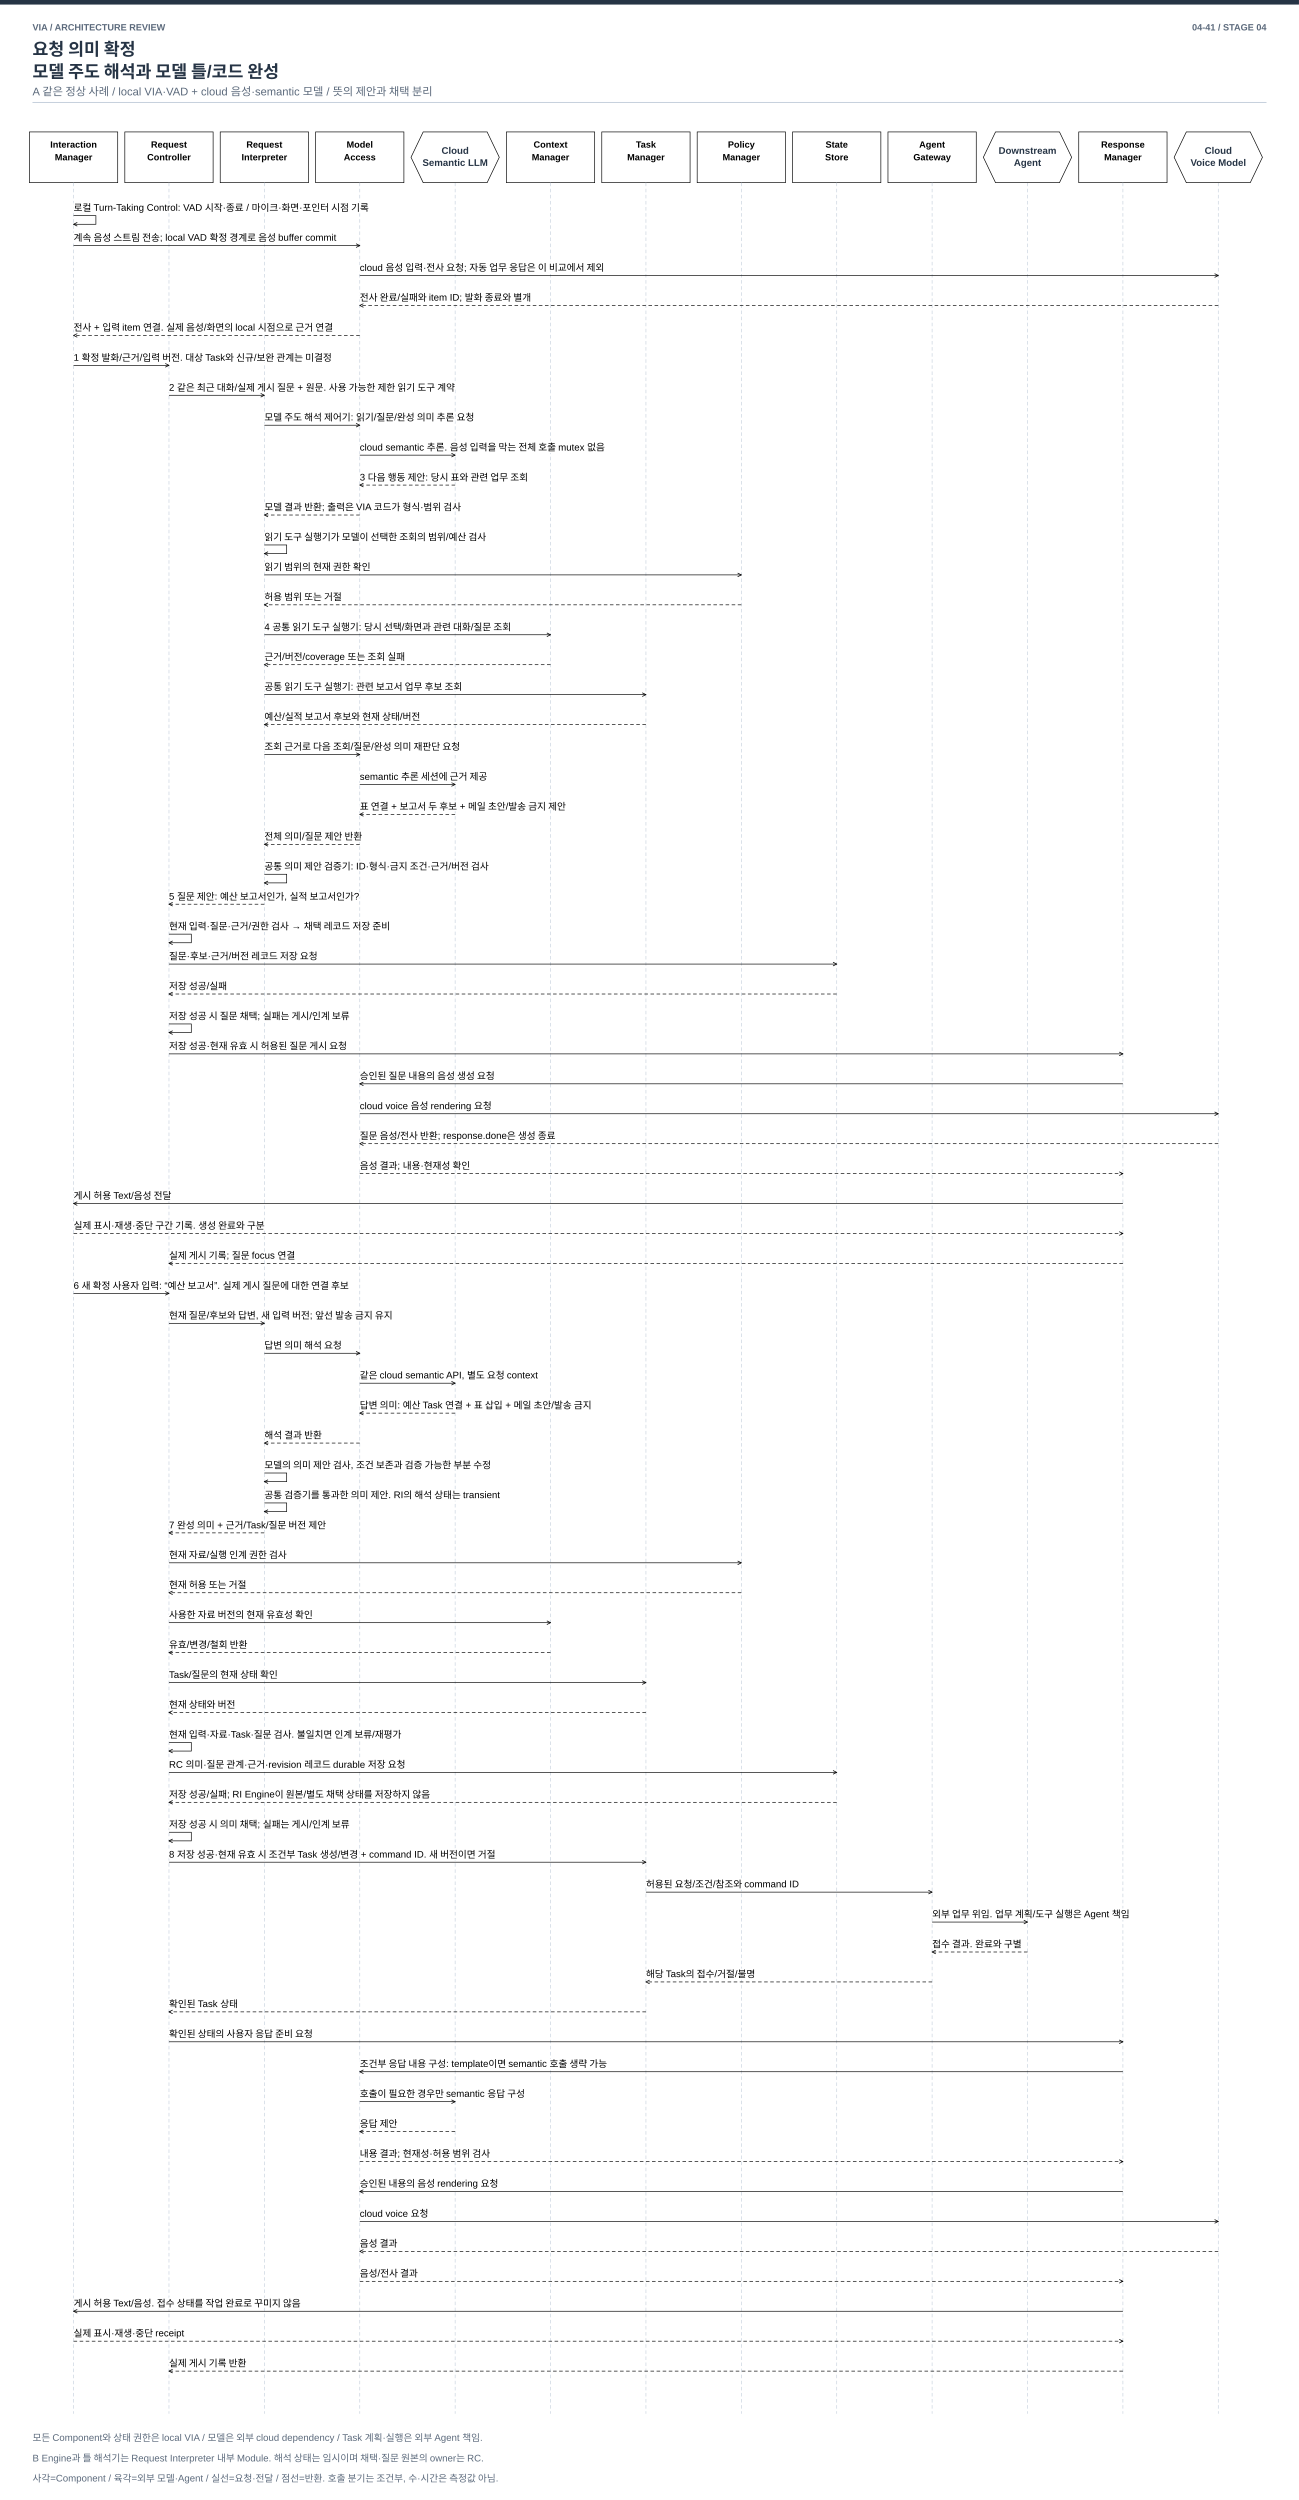
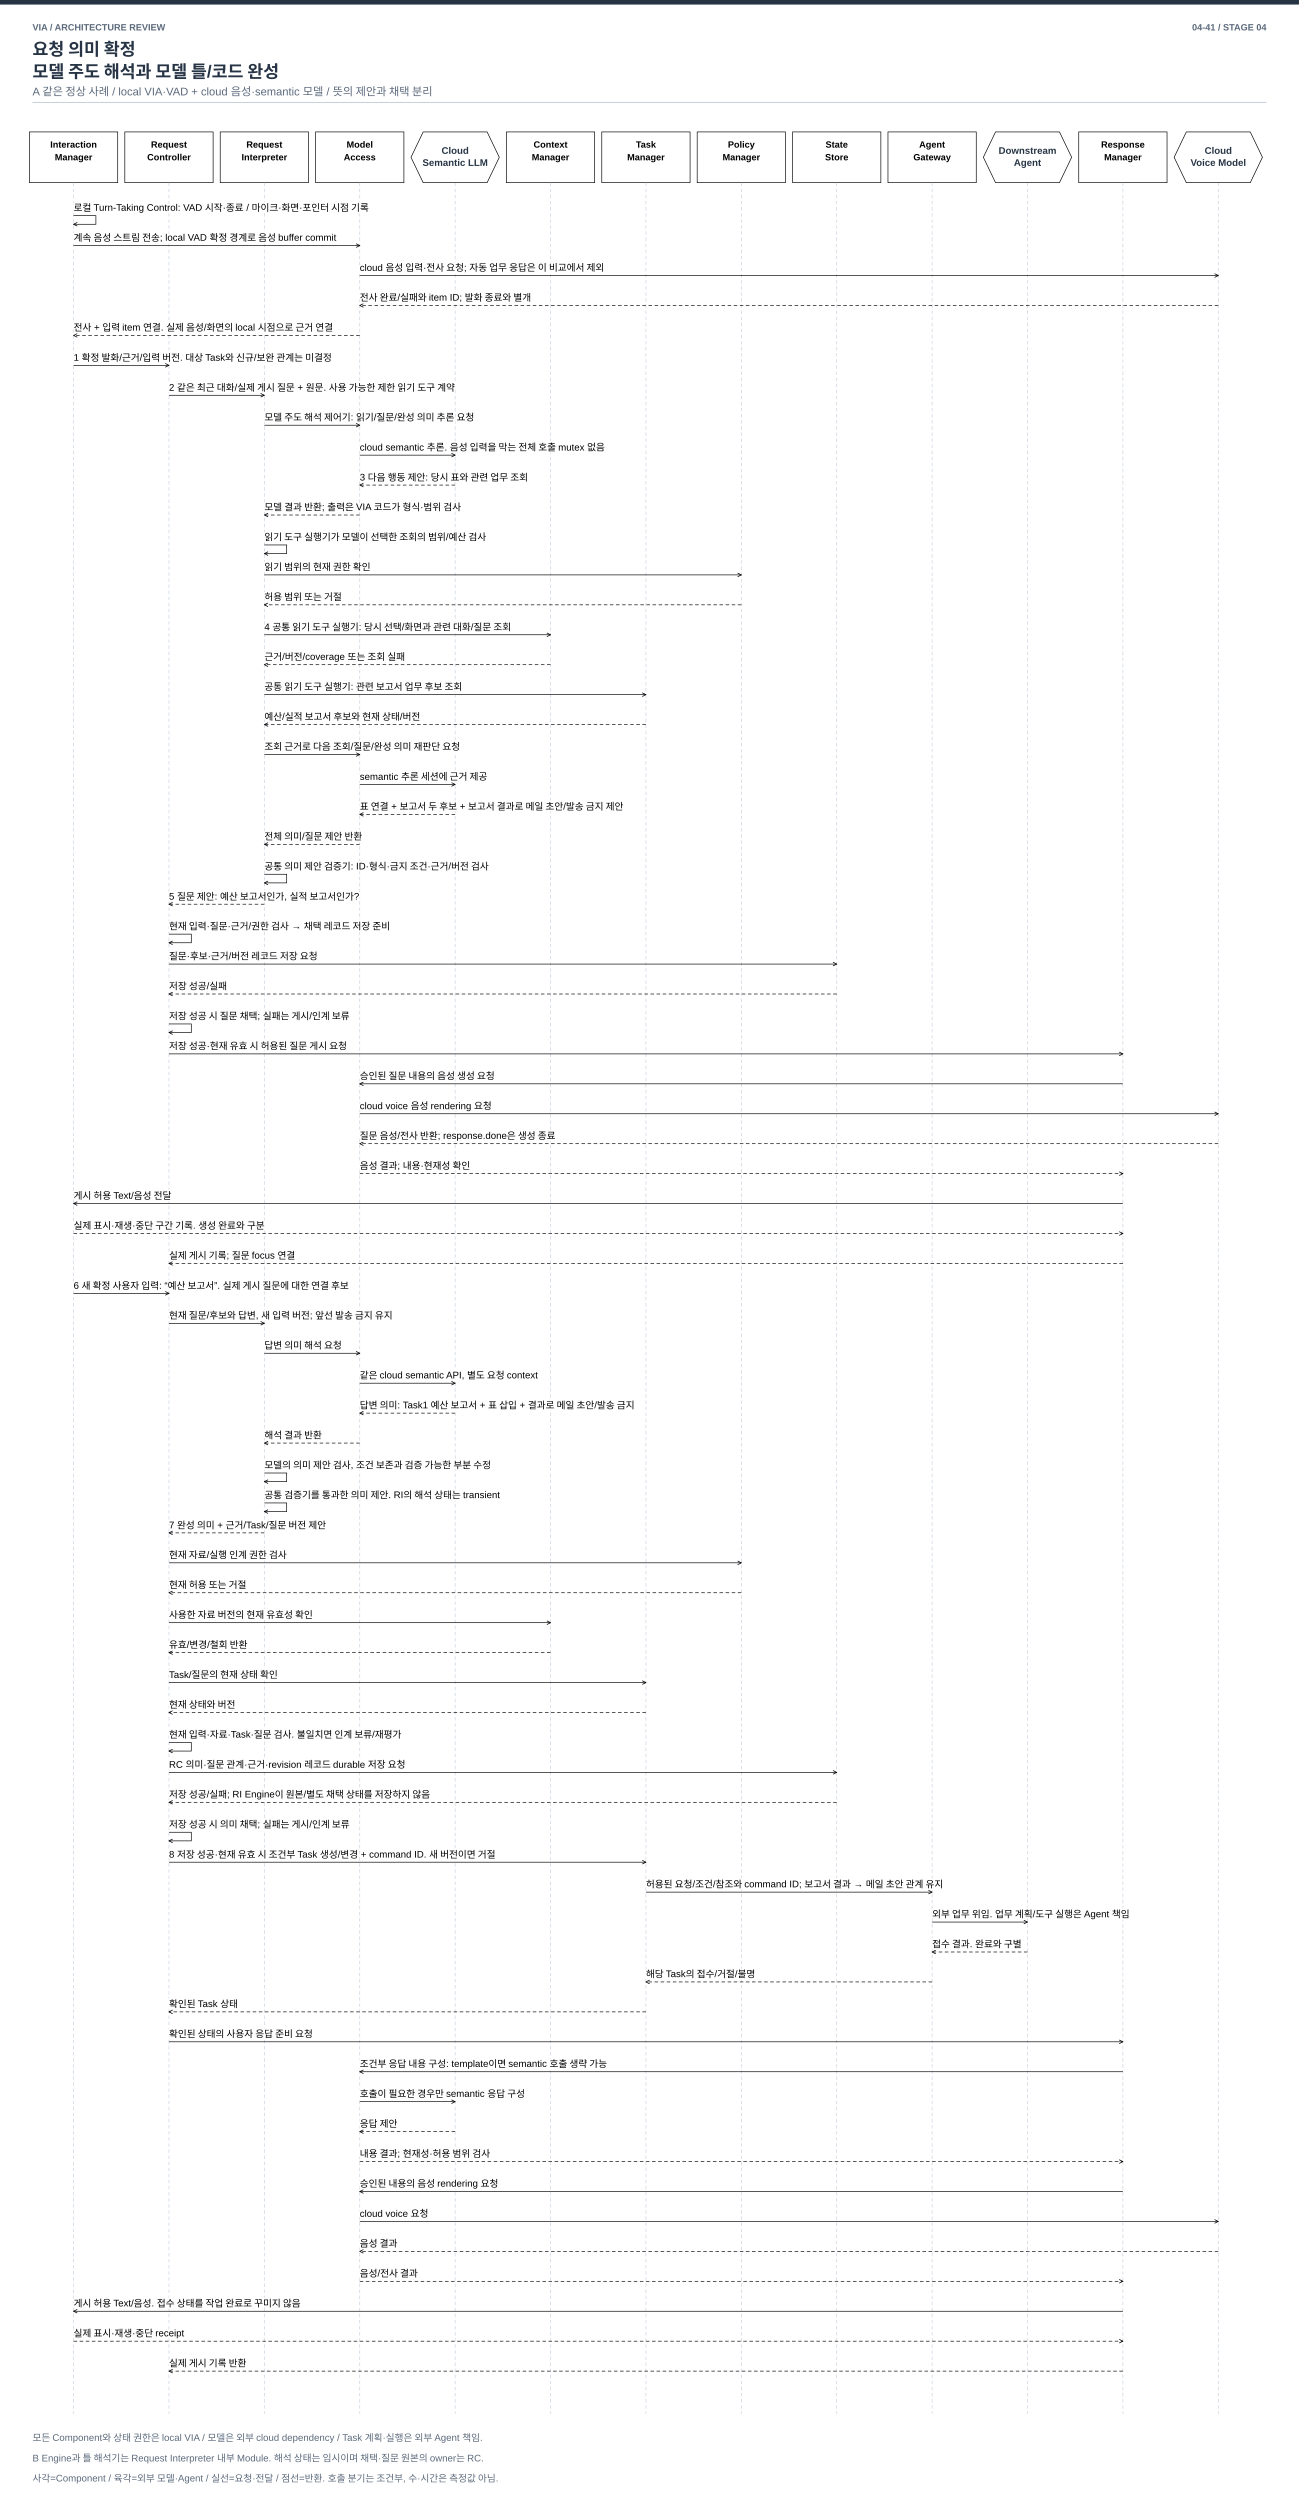
<svg xmlns="http://www.w3.org/2000/svg" width="2560" height="4927" viewBox="0 0 2560 4927" role="img" aria-labelledby="title">
  <defs>
    <marker id="a263445" viewBox="0 0 10 10" refX="9" refY="5" markerWidth="7" markerHeight="7" orient="auto-start-reverse">
      <path d="M1 1L9 5L1 9" fill="none" stroke="#263445" stroke-width="1.6" />
    </marker>
    <marker id="a195FBD" viewBox="0 0 10 10" refX="9" refY="5" markerWidth="7" markerHeight="7" orient="auto-start-reverse">
      <path d="M1 1L9 5L1 9" fill="none" stroke="#195FBD" stroke-width="1.6" />
    </marker>
    <marker id="a087A53" viewBox="0 0 10 10" refX="9" refY="5" markerWidth="7" markerHeight="7" orient="auto-start-reverse">
      <path d="M1 1L9 5L1 9" fill="none" stroke="#087A53" stroke-width="1.6" />
    </marker>
    <marker id="a000000" viewBox="0 0 10 10" refX="9" refY="5" markerWidth="7" markerHeight="7" orient="auto-start-reverse">
      <path d="M1 1L9 5L1 9" fill="none" stroke="#000000" stroke-width="1.6" />
    </marker>
  </defs>
  <rect width="2560" height="4927" fill="white" />
  <g font-family="Arial, Apple SD Gothic Neo, Malgun Gothic, sans-serif">
    <rect id="e1" x="0" y="0" width="2560" height="9" rx="0" fill="#263445" stroke="none" stroke-width="1.5" />
    <rect id="e7" x="58" y="260" width="174" height="100" rx="0" fill="white" stroke="#000000" stroke-width="1.3" />
    <rect id="e10" x="246" y="260" width="174" height="100" rx="0" fill="white" stroke="#000000" stroke-width="1.3" />
    <rect id="e13" x="434" y="260" width="174" height="100" rx="0" fill="white" stroke="#000000" stroke-width="1.3" />
    <rect id="e16" x="622" y="260" width="174" height="100" rx="0" fill="white" stroke="#000000" stroke-width="1.3" />
    <rect id="e21" x="998" y="260" width="174" height="100" rx="0" fill="white" stroke="#000000" stroke-width="1.3" />
    <rect id="e24" x="1186" y="260" width="174" height="100" rx="0" fill="white" stroke="#000000" stroke-width="1.3" />
    <rect id="e27" x="1374" y="260" width="174" height="100" rx="0" fill="white" stroke="#000000" stroke-width="1.3" />
    <rect id="e30" x="1562" y="260" width="174" height="100" rx="0" fill="white" stroke="#000000" stroke-width="1.3" />
    <rect id="e33" x="1750" y="260" width="174" height="100" rx="0" fill="white" stroke="#000000" stroke-width="1.3" />
    <rect id="e38" x="2126" y="260" width="174" height="100" rx="0" fill="white" stroke="#000000" stroke-width="1.3" />
    <polyline id="e6" points="64,202 2496,202" fill="none" stroke="#C7D1DD" stroke-width="2" />
    <polyline id="e9" points="145,360 145,4757" fill="none" stroke="#C7D1DD" stroke-width="1.3" stroke-dasharray="7 5" />
    <polyline id="e12" points="333,360 333,4757" fill="none" stroke="#C7D1DD" stroke-width="1.3" stroke-dasharray="7 5" />
    <polyline id="e15" points="521,360 521,4757" fill="none" stroke="#C7D1DD" stroke-width="1.3" stroke-dasharray="7 5" />
    <polyline id="e18" points="709,360 709,4757" fill="none" stroke="#C7D1DD" stroke-width="1.3" stroke-dasharray="7 5" />
    <polyline id="e20" points="897,360 897,4757" fill="none" stroke="#C7D1DD" stroke-width="1.3" stroke-dasharray="7 5" />
    <polyline id="e23" points="1085,360 1085,4757" fill="none" stroke="#C7D1DD" stroke-width="1.3" stroke-dasharray="7 5" />
    <polyline id="e26" points="1273,360 1273,4757" fill="none" stroke="#C7D1DD" stroke-width="1.3" stroke-dasharray="7 5" />
    <polyline id="e29" points="1461,360 1461,4757" fill="none" stroke="#C7D1DD" stroke-width="1.3" stroke-dasharray="7 5" />
    <polyline id="e32" points="1649,360 1649,4757" fill="none" stroke="#C7D1DD" stroke-width="1.3" stroke-dasharray="7 5" />
    <polyline id="e35" points="1837,360 1837,4757" fill="none" stroke="#C7D1DD" stroke-width="1.3" stroke-dasharray="7 5" />
    <polyline id="e37" points="2025,360 2025,4757" fill="none" stroke="#C7D1DD" stroke-width="1.3" stroke-dasharray="7 5" />
    <polyline id="e40" points="2213,360 2213,4757" fill="none" stroke="#C7D1DD" stroke-width="1.3" stroke-dasharray="7 5" />
    <polyline id="e42" points="2401,360 2401,4757" fill="none" stroke="#C7D1DD" stroke-width="1.3" stroke-dasharray="7 5" />
    <polyline id="e44" points="145,425 189,425 189,442 145,442" fill="none" stroke="#000000" stroke-width="1.3" marker-end="url(#a000000)" />
    <polyline id="e46" points="145,484 709,484" fill="none" stroke="#000000" stroke-width="1.3" marker-end="url(#a000000)" />
    <polyline id="e48" points="709,543 2401,543" fill="none" stroke="#000000" stroke-width="1.3" marker-end="url(#a000000)" />
    <polyline id="e50" points="2401,602 709,602" fill="none" stroke="#000000" stroke-width="1.3" stroke-dasharray="7 5" marker-end="url(#a000000)" />
    <polyline id="e52" points="709,661 145,661" fill="none" stroke="#000000" stroke-width="1.3" stroke-dasharray="7 5" marker-end="url(#a000000)" />
    <polyline id="e54" points="145,720 333,720" fill="none" stroke="#000000" stroke-width="1.3" marker-end="url(#a000000)" />
    <polyline id="e56" points="333,779 521,779" fill="none" stroke="#000000" stroke-width="1.3" marker-end="url(#a000000)" />
    <polyline id="e58" points="521,838 709,838" fill="none" stroke="#000000" stroke-width="1.3" marker-end="url(#a000000)" />
    <polyline id="e60" points="709,897 897,897" fill="none" stroke="#000000" stroke-width="1.3" marker-end="url(#a000000)" />
    <polyline id="e62" points="897,956 709,956" fill="none" stroke="#000000" stroke-width="1.3" stroke-dasharray="7 5" marker-end="url(#a000000)" />
    <polyline id="e64" points="709,1015 521,1015" fill="none" stroke="#000000" stroke-width="1.3" stroke-dasharray="7 5" marker-end="url(#a000000)" />
    <polyline id="e66" points="521,1074 565,1074 565,1091 521,1091" fill="none" stroke="#000000" stroke-width="1.3" marker-end="url(#a000000)" />
    <polyline id="e68" points="521,1133 1461,1133" fill="none" stroke="#000000" stroke-width="1.3" marker-end="url(#a000000)" />
    <polyline id="e70" points="1461,1192 521,1192" fill="none" stroke="#000000" stroke-width="1.3" stroke-dasharray="7 5" marker-end="url(#a000000)" />
    <polyline id="e72" points="521,1251 1085,1251" fill="none" stroke="#000000" stroke-width="1.3" marker-end="url(#a000000)" />
    <polyline id="e74" points="1085,1310 521,1310" fill="none" stroke="#000000" stroke-width="1.3" stroke-dasharray="7 5" marker-end="url(#a000000)" />
    <polyline id="e76" points="521,1369 1273,1369" fill="none" stroke="#000000" stroke-width="1.3" marker-end="url(#a000000)" />
    <polyline id="e78" points="1273,1428 521,1428" fill="none" stroke="#000000" stroke-width="1.3" stroke-dasharray="7 5" marker-end="url(#a000000)" />
    <polyline id="e80" points="521,1487 709,1487" fill="none" stroke="#000000" stroke-width="1.3" marker-end="url(#a000000)" />
    <polyline id="e82" points="709,1546 897,1546" fill="none" stroke="#000000" stroke-width="1.3" marker-end="url(#a000000)" />
    <polyline id="e84" points="897,1605 709,1605" fill="none" stroke="#000000" stroke-width="1.3" stroke-dasharray="7 5" marker-end="url(#a000000)" />
    <polyline id="e86" points="709,1664 521,1664" fill="none" stroke="#000000" stroke-width="1.3" stroke-dasharray="7 5" marker-end="url(#a000000)" />
    <polyline id="e88" points="521,1723 565,1723 565,1740 521,1740" fill="none" stroke="#000000" stroke-width="1.3" marker-end="url(#a000000)" />
    <polyline id="e90" points="521,1782 333,1782" fill="none" stroke="#000000" stroke-width="1.3" stroke-dasharray="7 5" marker-end="url(#a000000)" />
    <polyline id="e92" points="333,1841 377,1841 377,1858 333,1858" fill="none" stroke="#000000" stroke-width="1.3" marker-end="url(#a000000)" />
    <polyline id="e94" points="333,1900 1649,1900" fill="none" stroke="#000000" stroke-width="1.3" marker-end="url(#a000000)" />
    <polyline id="e96" points="1649,1959 333,1959" fill="none" stroke="#000000" stroke-width="1.3" stroke-dasharray="7 5" marker-end="url(#a000000)" />
    <polyline id="e98" points="333,2018 377,2018 377,2035 333,2035" fill="none" stroke="#000000" stroke-width="1.3" marker-end="url(#a000000)" />
    <polyline id="e100" points="333,2077 2213,2077" fill="none" stroke="#000000" stroke-width="1.3" marker-end="url(#a000000)" />
    <polyline id="e102" points="2213,2136 709,2136" fill="none" stroke="#000000" stroke-width="1.3" marker-end="url(#a000000)" />
    <polyline id="e104" points="709,2195 2401,2195" fill="none" stroke="#000000" stroke-width="1.3" marker-end="url(#a000000)" />
    <polyline id="e106" points="2401,2254 709,2254" fill="none" stroke="#000000" stroke-width="1.3" stroke-dasharray="7 5" marker-end="url(#a000000)" />
    <polyline id="e108" points="709,2313 2213,2313" fill="none" stroke="#000000" stroke-width="1.3" stroke-dasharray="7 5" marker-end="url(#a000000)" />
    <polyline id="e110" points="2213,2372 145,2372" fill="none" stroke="#000000" stroke-width="1.3" marker-end="url(#a000000)" />
    <polyline id="e112" points="145,2431 2213,2431" fill="none" stroke="#000000" stroke-width="1.3" stroke-dasharray="7 5" marker-end="url(#a000000)" />
    <polyline id="e114" points="2213,2490 333,2490" fill="none" stroke="#000000" stroke-width="1.3" stroke-dasharray="7 5" marker-end="url(#a000000)" />
    <polyline id="e116" points="145,2549 333,2549" fill="none" stroke="#000000" stroke-width="1.3" marker-end="url(#a000000)" />
    <polyline id="e118" points="333,2608 521,2608" fill="none" stroke="#000000" stroke-width="1.3" marker-end="url(#a000000)" />
    <polyline id="e120" points="521,2667 709,2667" fill="none" stroke="#000000" stroke-width="1.3" marker-end="url(#a000000)" />
    <polyline id="e122" points="709,2726 897,2726" fill="none" stroke="#000000" stroke-width="1.3" marker-end="url(#a000000)" />
    <polyline id="e124" points="897,2785 709,2785" fill="none" stroke="#000000" stroke-width="1.3" stroke-dasharray="7 5" marker-end="url(#a000000)" />
    <polyline id="e126" points="709,2844 521,2844" fill="none" stroke="#000000" stroke-width="1.3" stroke-dasharray="7 5" marker-end="url(#a000000)" />
    <polyline id="e128" points="521,2903 565,2903 565,2920 521,2920" fill="none" stroke="#000000" stroke-width="1.3" marker-end="url(#a000000)" />
    <polyline id="e130" points="521,2962 565,2962 565,2979 521,2979" fill="none" stroke="#000000" stroke-width="1.3" marker-end="url(#a000000)" />
    <polyline id="e132" points="521,3021 333,3021" fill="none" stroke="#000000" stroke-width="1.3" stroke-dasharray="7 5" marker-end="url(#a000000)" />
    <polyline id="e134" points="333,3080 1461,3080" fill="none" stroke="#000000" stroke-width="1.3" marker-end="url(#a000000)" />
    <polyline id="e136" points="1461,3139 333,3139" fill="none" stroke="#000000" stroke-width="1.3" stroke-dasharray="7 5" marker-end="url(#a000000)" />
    <polyline id="e138" points="333,3198 1085,3198" fill="none" stroke="#000000" stroke-width="1.3" marker-end="url(#a000000)" />
    <polyline id="e140" points="1085,3257 333,3257" fill="none" stroke="#000000" stroke-width="1.3" stroke-dasharray="7 5" marker-end="url(#a000000)" />
    <polyline id="e142" points="333,3316 1273,3316" fill="none" stroke="#000000" stroke-width="1.3" marker-end="url(#a000000)" />
    <polyline id="e144" points="1273,3375 333,3375" fill="none" stroke="#000000" stroke-width="1.3" stroke-dasharray="7 5" marker-end="url(#a000000)" />
    <polyline id="e146" points="333,3434 377,3434 377,3451 333,3451" fill="none" stroke="#000000" stroke-width="1.3" marker-end="url(#a000000)" />
    <polyline id="e148" points="333,3493 1649,3493" fill="none" stroke="#000000" stroke-width="1.3" marker-end="url(#a000000)" />
    <polyline id="e150" points="1649,3552 333,3552" fill="none" stroke="#000000" stroke-width="1.3" stroke-dasharray="7 5" marker-end="url(#a000000)" />
    <polyline id="e152" points="333,3611 377,3611 377,3628 333,3628" fill="none" stroke="#000000" stroke-width="1.3" marker-end="url(#a000000)" />
    <polyline id="e154" points="333,3670 1273,3670" fill="none" stroke="#000000" stroke-width="1.3" marker-end="url(#a000000)" />
    <polyline id="e156" points="1273,3729 1837,3729" fill="none" stroke="#000000" stroke-width="1.3" marker-end="url(#a000000)" />
    <polyline id="e158" points="1837,3788 2025,3788" fill="none" stroke="#000000" stroke-width="1.3" marker-end="url(#a000000)" />
    <polyline id="e160" points="2025,3847 1837,3847" fill="none" stroke="#000000" stroke-width="1.3" stroke-dasharray="7 5" marker-end="url(#a000000)" />
    <polyline id="e162" points="1837,3906 1273,3906" fill="none" stroke="#000000" stroke-width="1.3" stroke-dasharray="7 5" marker-end="url(#a000000)" />
    <polyline id="e164" points="1273,3965 333,3965" fill="none" stroke="#000000" stroke-width="1.3" stroke-dasharray="7 5" marker-end="url(#a000000)" />
    <polyline id="e166" points="333,4024 2213,4024" fill="none" stroke="#000000" stroke-width="1.3" marker-end="url(#a000000)" />
    <polyline id="e168" points="2213,4083 709,4083" fill="none" stroke="#000000" stroke-width="1.3" marker-end="url(#a000000)" />
    <polyline id="e170" points="709,4142 897,4142" fill="none" stroke="#000000" stroke-width="1.3" marker-end="url(#a000000)" />
    <polyline id="e172" points="897,4201 709,4201" fill="none" stroke="#000000" stroke-width="1.3" stroke-dasharray="7 5" marker-end="url(#a000000)" />
    <polyline id="e174" points="709,4260 2213,4260" fill="none" stroke="#000000" stroke-width="1.3" stroke-dasharray="7 5" marker-end="url(#a000000)" />
    <polyline id="e176" points="2213,4319 709,4319" fill="none" stroke="#000000" stroke-width="1.3" marker-end="url(#a000000)" />
    <polyline id="e178" points="709,4378 2401,4378" fill="none" stroke="#000000" stroke-width="1.3" marker-end="url(#a000000)" />
    <polyline id="e180" points="2401,4437 709,4437" fill="none" stroke="#000000" stroke-width="1.3" stroke-dasharray="7 5" marker-end="url(#a000000)" />
    <polyline id="e182" points="709,4496 2213,4496" fill="none" stroke="#000000" stroke-width="1.3" stroke-dasharray="7 5" marker-end="url(#a000000)" />
    <polyline id="e184" points="2213,4555 145,4555" fill="none" stroke="#000000" stroke-width="1.3" marker-end="url(#a000000)" />
    <polyline id="e186" points="145,4614 2213,4614" fill="none" stroke="#000000" stroke-width="1.3" stroke-dasharray="7 5" marker-end="url(#a000000)" />
    <polyline id="e188" points="2213,4673 333,4673" fill="none" stroke="#000000" stroke-width="1.3" stroke-dasharray="7 5" marker-end="url(#a000000)" />
    <g id="Aexternal4" data-node="true" data-x="810" data-y="260" data-w="174" data-h="100">
      <path d="M834 260H960L984 310.0L960 360H834L810 310.0Z" fill="white" stroke="#000000" stroke-width="1.3" />
      <text x="897.0" y="303.25" text-anchor="middle" font-size="19" font-weight="700" fill="#263445">Cloud</text>
      <text x="897.0" y="327.0" text-anchor="middle" font-size="19" font-weight="700" fill="#263445">Semantic LLM</text>
    </g>
    <g id="Aexternal10" data-node="true" data-x="1938" data-y="260" data-w="174" data-h="100">
      <path d="M1962 260H2088L2112 310.0L2088 360H1962L1938 310.0Z" fill="white" stroke="#000000" stroke-width="1.3" />
      <text x="2025.0" y="303.25" text-anchor="middle" font-size="19" font-weight="700" fill="#263445">Downstream</text>
      <text x="2025.0" y="327.0" text-anchor="middle" font-size="19" font-weight="700" fill="#263445">Agent</text>
    </g>
    <g id="Aexternal12" data-node="true" data-x="2314" data-y="260" data-w="174" data-h="100">
      <path d="M2338 260H2464L2488 310.0L2464 360H2338L2314 310.0Z" fill="white" stroke="#000000" stroke-width="1.3" />
      <text x="2401.0" y="303.25" text-anchor="middle" font-size="19" font-weight="700" fill="#263445">Cloud</text>
      <text x="2401.0" y="327.0" text-anchor="middle" font-size="19" font-weight="700" fill="#263445">Voice Model</text>
    </g>
    <g id="e2">
      <text x="64" y="60.0" text-anchor="start" font-size="18" font-weight="700" fill="#5B697B">VIA  /  ARCHITECTURE REVIEW</text>
    </g>
    <g id="e3">
      <text x="2496" y="60.0" text-anchor="end" font-size="18" font-weight="700" fill="#5B697B">04-41  /  STAGE 04</text>
    </g>
    <g id="e4">
      <text x="64" y="109" text-anchor="start" font-size="34" font-weight="700" fill="#263445">요청 의미 확정</text>
      <text x="64" y="153" text-anchor="start" font-size="34" font-weight="700" fill="#263445">모델 주도 해석과 모델 틀/코드 완성</text>
    </g>
    <g id="e5">
      <text x="64" y="188.0" text-anchor="start" font-size="22" font-weight="400" fill="#5B697B">A  같은 정상 사례 / local VIA·VAD + cloud 음성·semantic 모델 / 뜻의 제안과 채택 분리</text>
    </g>
    <g id="e8">
      <text x="145" y="291" text-anchor="middle" font-size="18" font-weight="700" fill="#000000">Interaction</text>
      <text x="145" y="316" text-anchor="middle" font-size="18" font-weight="700" fill="#000000">Manager</text>
    </g>
    <g id="e11">
      <text x="333" y="291" text-anchor="middle" font-size="18" font-weight="700" fill="#000000">Request</text>
      <text x="333" y="316" text-anchor="middle" font-size="18" font-weight="700" fill="#000000">Controller</text>
    </g>
    <g id="e14">
      <text x="521" y="291" text-anchor="middle" font-size="18" font-weight="700" fill="#000000">Request</text>
      <text x="521" y="316" text-anchor="middle" font-size="18" font-weight="700" fill="#000000">Interpreter</text>
    </g>
    <g id="e17">
      <text x="709" y="291" text-anchor="middle" font-size="18" font-weight="700" fill="#000000">Model</text>
      <text x="709" y="316" text-anchor="middle" font-size="18" font-weight="700" fill="#000000">Access</text>
    </g>
    <g id="e22">
      <text x="1085" y="291" text-anchor="middle" font-size="18" font-weight="700" fill="#000000">Context</text>
      <text x="1085" y="316" text-anchor="middle" font-size="18" font-weight="700" fill="#000000">Manager</text>
    </g>
    <g id="e25">
      <text x="1273" y="291" text-anchor="middle" font-size="18" font-weight="700" fill="#000000">Task</text>
      <text x="1273" y="316" text-anchor="middle" font-size="18" font-weight="700" fill="#000000">Manager</text>
    </g>
    <g id="e28">
      <text x="1461" y="291" text-anchor="middle" font-size="18" font-weight="700" fill="#000000">Policy</text>
      <text x="1461" y="316" text-anchor="middle" font-size="18" font-weight="700" fill="#000000">Manager</text>
    </g>
    <g id="e31">
      <text x="1649" y="291" text-anchor="middle" font-size="18" font-weight="700" fill="#000000">State</text>
      <text x="1649" y="316" text-anchor="middle" font-size="18" font-weight="700" fill="#000000">Store</text>
    </g>
    <g id="e34">
      <text x="1837" y="291" text-anchor="middle" font-size="18" font-weight="700" fill="#000000">Agent</text>
      <text x="1837" y="316" text-anchor="middle" font-size="18" font-weight="700" fill="#000000">Gateway</text>
    </g>
    <g id="e39">
      <text x="2213" y="291" text-anchor="middle" font-size="18" font-weight="700" fill="#000000">Response</text>
      <text x="2213" y="316" text-anchor="middle" font-size="18" font-weight="700" fill="#000000">Manager</text>
    </g>
    <g id="e43" paint-order="stroke" stroke="white" stroke-width="7" stroke-linejoin="round">
      <text x="145" y="416.0" text-anchor="start" font-size="19" font-weight="400" fill="#000000">로컬 Turn-Taking Control: VAD 시작·종료 / 마이크·화면·포인터 시점 기록</text>
    </g>
    <g id="e45" paint-order="stroke" stroke="white" stroke-width="7" stroke-linejoin="round">
      <text x="145" y="475.0" text-anchor="start" font-size="19" font-weight="400" fill="#000000">계속 음성 스트림 전송; local VAD 확정 경계로 음성 buffer commit</text>
    </g>
    <g id="e47" paint-order="stroke" stroke="white" stroke-width="7" stroke-linejoin="round">
      <text x="709" y="534.0" text-anchor="start" font-size="19" font-weight="400" fill="#000000">cloud 음성 입력·전사 요청; 자동 업무 응답은 이 비교에서 제외</text>
    </g>
    <g id="e49" paint-order="stroke" stroke="white" stroke-width="7" stroke-linejoin="round">
      <text x="709" y="593.0" text-anchor="start" font-size="19" font-weight="400" fill="#000000">전사 완료/실패와 item ID; 발화 종료와 별개</text>
    </g>
    <g id="e51" paint-order="stroke" stroke="white" stroke-width="7" stroke-linejoin="round">
      <text x="145" y="652.0" text-anchor="start" font-size="19" font-weight="400" fill="#000000">전사 + 입력 item 연결. 실제 음성/화면의 local 시점으로 근거 연결</text>
    </g>
    <g id="e53" paint-order="stroke" stroke="white" stroke-width="7" stroke-linejoin="round">
      <text x="145" y="711.0" text-anchor="start" font-size="19" font-weight="400" fill="#000000">1  확정 발화/근거/입력 버전. 대상 Task와 신규/보완 관계는 미결정</text>
    </g>
    <g id="e55" paint-order="stroke" stroke="white" stroke-width="7" stroke-linejoin="round">
      <text x="333" y="770.0" text-anchor="start" font-size="19" font-weight="400" fill="#000000">2  같은 최근 대화/실제 게시 질문 + 원문. 사용 가능한 제한 읽기 도구 계약</text>
    </g>
    <g id="e57" paint-order="stroke" stroke="white" stroke-width="7" stroke-linejoin="round">
      <text x="521" y="829.0" text-anchor="start" font-size="19" font-weight="400" fill="#000000">모델 주도 해석 제어기: 읽기/질문/완성 의미 추론 요청</text>
    </g>
    <g id="e59" paint-order="stroke" stroke="white" stroke-width="7" stroke-linejoin="round">
      <text x="709" y="888.0" text-anchor="start" font-size="19" font-weight="400" fill="#000000">cloud semantic 추론. 음성 입력을 막는 전체 호출 mutex 없음</text>
    </g>
    <g id="e61" paint-order="stroke" stroke="white" stroke-width="7" stroke-linejoin="round">
      <text x="709" y="947.0" text-anchor="start" font-size="19" font-weight="400" fill="#000000">3  다음 행동 제안: 당시 표와 관련 업무 조회</text>
    </g>
    <g id="e63" paint-order="stroke" stroke="white" stroke-width="7" stroke-linejoin="round">
      <text x="521" y="1006.0" text-anchor="start" font-size="19" font-weight="400" fill="#000000">모델 결과 반환; 출력은 VIA 코드가 형식·범위 검사</text>
    </g>
    <g id="e65" paint-order="stroke" stroke="white" stroke-width="7" stroke-linejoin="round">
      <text x="521" y="1065.0" text-anchor="start" font-size="19" font-weight="400" fill="#000000">읽기 도구 실행기가 모델이 선택한 조회의 범위/예산 검사</text>
    </g>
    <g id="e67" paint-order="stroke" stroke="white" stroke-width="7" stroke-linejoin="round">
      <text x="521" y="1124.0" text-anchor="start" font-size="19" font-weight="400" fill="#000000">읽기 범위의 현재 권한 확인</text>
    </g>
    <g id="e69" paint-order="stroke" stroke="white" stroke-width="7" stroke-linejoin="round">
      <text x="521" y="1183.0" text-anchor="start" font-size="19" font-weight="400" fill="#000000">허용 범위 또는 거절</text>
    </g>
    <g id="e71" paint-order="stroke" stroke="white" stroke-width="7" stroke-linejoin="round">
      <text x="521" y="1242.0" text-anchor="start" font-size="19" font-weight="400" fill="#000000">4  공통 읽기 도구 실행기: 당시 선택/화면과 관련 대화/질문 조회</text>
    </g>
    <g id="e73" paint-order="stroke" stroke="white" stroke-width="7" stroke-linejoin="round">
      <text x="521" y="1301.0" text-anchor="start" font-size="19" font-weight="400" fill="#000000">근거/버전/coverage 또는 조회 실패</text>
    </g>
    <g id="e75" paint-order="stroke" stroke="white" stroke-width="7" stroke-linejoin="round">
      <text x="521" y="1360.0" text-anchor="start" font-size="19" font-weight="400" fill="#000000">공통 읽기 도구 실행기: 관련 보고서 업무 후보 조회</text>
    </g>
    <g id="e77" paint-order="stroke" stroke="white" stroke-width="7" stroke-linejoin="round">
      <text x="521" y="1419.0" text-anchor="start" font-size="19" font-weight="400" fill="#000000">예산/실적 보고서 후보와 현재 상태/버전</text>
    </g>
    <g id="e79" paint-order="stroke" stroke="white" stroke-width="7" stroke-linejoin="round">
      <text x="521" y="1478.0" text-anchor="start" font-size="19" font-weight="400" fill="#000000">조회 근거로 다음 조회/질문/완성 의미 재판단 요청</text>
    </g>
    <g id="e81" paint-order="stroke" stroke="white" stroke-width="7" stroke-linejoin="round">
      <text x="709" y="1537.0" text-anchor="start" font-size="19" font-weight="400" fill="#000000">semantic 추론 세션에 근거 제공</text>
    </g>
    <g id="e83" paint-order="stroke" stroke="white" stroke-width="7" stroke-linejoin="round">
-       <text x="709" y="1596.0" text-anchor="start" font-size="19" font-weight="400" fill="#000000">표 연결 + 보고서 두 후보 + 메일 초안/발송 금지 제안</text>
+       <text x="709" y="1596.0" text-anchor="start" font-size="19" font-weight="400" fill="#000000">표 연결 + 보고서 두 후보 + 보고서 결과로 메일 초안/발송 금지 제안</text>
    </g>
    <g id="e85" paint-order="stroke" stroke="white" stroke-width="7" stroke-linejoin="round">
      <text x="521" y="1655.0" text-anchor="start" font-size="19" font-weight="400" fill="#000000">전체 의미/질문 제안 반환</text>
    </g>
    <g id="e87" paint-order="stroke" stroke="white" stroke-width="7" stroke-linejoin="round">
      <text x="521" y="1714.0" text-anchor="start" font-size="19" font-weight="400" fill="#000000">공통 의미 제안 검증기: ID·형식·금지 조건·근거/버전 검사</text>
    </g>
    <g id="e89" paint-order="stroke" stroke="white" stroke-width="7" stroke-linejoin="round">
      <text x="333" y="1773.0" text-anchor="start" font-size="19" font-weight="400" fill="#000000">5  질문 제안: 예산 보고서인가, 실적 보고서인가?</text>
    </g>
    <g id="e91" paint-order="stroke" stroke="white" stroke-width="7" stroke-linejoin="round">
      <text x="333" y="1832.0" text-anchor="start" font-size="19" font-weight="400" fill="#000000">현재 입력·질문·근거/권한 검사 → 채택 레코드 저장 준비</text>
    </g>
    <g id="e93" paint-order="stroke" stroke="white" stroke-width="7" stroke-linejoin="round">
      <text x="333" y="1891.0" text-anchor="start" font-size="19" font-weight="400" fill="#000000">질문·후보·근거/버전 레코드 저장 요청</text>
    </g>
    <g id="e95" paint-order="stroke" stroke="white" stroke-width="7" stroke-linejoin="round">
      <text x="333" y="1950.0" text-anchor="start" font-size="19" font-weight="400" fill="#000000">저장 성공/실패</text>
    </g>
    <g id="e97" paint-order="stroke" stroke="white" stroke-width="7" stroke-linejoin="round">
      <text x="333" y="2009.0" text-anchor="start" font-size="19" font-weight="400" fill="#000000">저장 성공 시 질문 채택; 실패는 게시/인계 보류</text>
    </g>
    <g id="e99" paint-order="stroke" stroke="white" stroke-width="7" stroke-linejoin="round">
      <text x="333" y="2068.0" text-anchor="start" font-size="19" font-weight="400" fill="#000000">저장 성공·현재 유효 시 허용된 질문 게시 요청</text>
    </g>
    <g id="e101" paint-order="stroke" stroke="white" stroke-width="7" stroke-linejoin="round">
      <text x="709" y="2127.0" text-anchor="start" font-size="19" font-weight="400" fill="#000000">승인된 질문 내용의 음성 생성 요청</text>
    </g>
    <g id="e103" paint-order="stroke" stroke="white" stroke-width="7" stroke-linejoin="round">
      <text x="709" y="2186.0" text-anchor="start" font-size="19" font-weight="400" fill="#000000">cloud voice 음성 rendering 요청</text>
    </g>
    <g id="e105" paint-order="stroke" stroke="white" stroke-width="7" stroke-linejoin="round">
      <text x="709" y="2245.0" text-anchor="start" font-size="19" font-weight="400" fill="#000000">질문 음성/전사 반환; response.done은 생성 종료</text>
    </g>
    <g id="e107" paint-order="stroke" stroke="white" stroke-width="7" stroke-linejoin="round">
      <text x="709" y="2304.0" text-anchor="start" font-size="19" font-weight="400" fill="#000000">음성 결과; 내용·현재성 확인</text>
    </g>
    <g id="e109" paint-order="stroke" stroke="white" stroke-width="7" stroke-linejoin="round">
      <text x="145" y="2363.0" text-anchor="start" font-size="19" font-weight="400" fill="#000000">게시 허용 Text/음성 전달</text>
    </g>
    <g id="e111" paint-order="stroke" stroke="white" stroke-width="7" stroke-linejoin="round">
      <text x="145" y="2422.0" text-anchor="start" font-size="19" font-weight="400" fill="#000000">실제 표시·재생·중단 구간 기록. 생성 완료와 구분</text>
    </g>
    <g id="e113" paint-order="stroke" stroke="white" stroke-width="7" stroke-linejoin="round">
      <text x="333" y="2481.0" text-anchor="start" font-size="19" font-weight="400" fill="#000000">실제 게시 기록; 질문 focus 연결</text>
    </g>
    <g id="e115" paint-order="stroke" stroke="white" stroke-width="7" stroke-linejoin="round">
      <text x="145" y="2540.0" text-anchor="start" font-size="19" font-weight="400" fill="#000000">6  새 확정 사용자 입력: “예산 보고서”. 실제 게시 질문에 대한 연결 후보</text>
    </g>
    <g id="e117" paint-order="stroke" stroke="white" stroke-width="7" stroke-linejoin="round">
      <text x="333" y="2599.0" text-anchor="start" font-size="19" font-weight="400" fill="#000000">현재 질문/후보와 답변, 새 입력 버전; 앞선 발송 금지 유지</text>
    </g>
    <g id="e119" paint-order="stroke" stroke="white" stroke-width="7" stroke-linejoin="round">
      <text x="521" y="2658.0" text-anchor="start" font-size="19" font-weight="400" fill="#000000">답변 의미 해석 요청</text>
    </g>
    <g id="e121" paint-order="stroke" stroke="white" stroke-width="7" stroke-linejoin="round">
      <text x="709" y="2717.0" text-anchor="start" font-size="19" font-weight="400" fill="#000000">같은 cloud semantic API, 별도 요청 context</text>
    </g>
    <g id="e123" paint-order="stroke" stroke="white" stroke-width="7" stroke-linejoin="round">
-       <text x="709" y="2776.0" text-anchor="start" font-size="19" font-weight="400" fill="#000000">답변 의미: 예산 Task 연결 + 표 삽입 + 메일 초안/발송 금지</text>
+       <text x="709" y="2776.0" text-anchor="start" font-size="19" font-weight="400" fill="#000000">답변 의미: Task1 예산 보고서 + 표 삽입 + 결과로 메일 초안/발송 금지</text>
    </g>
    <g id="e125" paint-order="stroke" stroke="white" stroke-width="7" stroke-linejoin="round">
      <text x="521" y="2835.0" text-anchor="start" font-size="19" font-weight="400" fill="#000000">해석 결과 반환</text>
    </g>
    <g id="e127" paint-order="stroke" stroke="white" stroke-width="7" stroke-linejoin="round">
      <text x="521" y="2894.0" text-anchor="start" font-size="19" font-weight="400" fill="#000000">모델의 의미 제안 검사, 조건 보존과 검증 가능한 부분 수정</text>
    </g>
    <g id="e129" paint-order="stroke" stroke="white" stroke-width="7" stroke-linejoin="round">
      <text x="521" y="2953.0" text-anchor="start" font-size="19" font-weight="400" fill="#000000">공통 검증기를 통과한 의미 제안. RI의 해석 상태는 transient</text>
    </g>
    <g id="e131" paint-order="stroke" stroke="white" stroke-width="7" stroke-linejoin="round">
      <text x="333" y="3012.0" text-anchor="start" font-size="19" font-weight="400" fill="#000000">7  완성 의미 + 근거/Task/질문 버전 제안</text>
    </g>
    <g id="e133" paint-order="stroke" stroke="white" stroke-width="7" stroke-linejoin="round">
      <text x="333" y="3071.0" text-anchor="start" font-size="19" font-weight="400" fill="#000000">현재 자료/실행 인계 권한 검사</text>
    </g>
    <g id="e135" paint-order="stroke" stroke="white" stroke-width="7" stroke-linejoin="round">
      <text x="333" y="3130.0" text-anchor="start" font-size="19" font-weight="400" fill="#000000">현재 허용 또는 거절</text>
    </g>
    <g id="e137" paint-order="stroke" stroke="white" stroke-width="7" stroke-linejoin="round">
      <text x="333" y="3189.0" text-anchor="start" font-size="19" font-weight="400" fill="#000000">사용한 자료 버전의 현재 유효성 확인</text>
    </g>
    <g id="e139" paint-order="stroke" stroke="white" stroke-width="7" stroke-linejoin="round">
      <text x="333" y="3248.0" text-anchor="start" font-size="19" font-weight="400" fill="#000000">유효/변경/철회 반환</text>
    </g>
    <g id="e141" paint-order="stroke" stroke="white" stroke-width="7" stroke-linejoin="round">
      <text x="333" y="3307.0" text-anchor="start" font-size="19" font-weight="400" fill="#000000">Task/질문의 현재 상태 확인</text>
    </g>
    <g id="e143" paint-order="stroke" stroke="white" stroke-width="7" stroke-linejoin="round">
      <text x="333" y="3366.0" text-anchor="start" font-size="19" font-weight="400" fill="#000000">현재 상태와 버전</text>
    </g>
    <g id="e145" paint-order="stroke" stroke="white" stroke-width="7" stroke-linejoin="round">
      <text x="333" y="3425.0" text-anchor="start" font-size="19" font-weight="400" fill="#000000">현재 입력·자료·Task·질문 검사. 불일치면 인계 보류/재평가</text>
    </g>
    <g id="e147" paint-order="stroke" stroke="white" stroke-width="7" stroke-linejoin="round">
      <text x="333" y="3484.0" text-anchor="start" font-size="19" font-weight="400" fill="#000000">RC 의미·질문 관계·근거·revision 레코드 durable 저장 요청</text>
    </g>
    <g id="e149" paint-order="stroke" stroke="white" stroke-width="7" stroke-linejoin="round">
      <text x="333" y="3543.0" text-anchor="start" font-size="19" font-weight="400" fill="#000000">저장 성공/실패; RI Engine이 원본/별도 채택 상태를 저장하지 않음</text>
    </g>
    <g id="e151" paint-order="stroke" stroke="white" stroke-width="7" stroke-linejoin="round">
      <text x="333" y="3602.0" text-anchor="start" font-size="19" font-weight="400" fill="#000000">저장 성공 시 의미 채택; 실패는 게시/인계 보류</text>
    </g>
    <g id="e153" paint-order="stroke" stroke="white" stroke-width="7" stroke-linejoin="round">
      <text x="333" y="3661.0" text-anchor="start" font-size="19" font-weight="400" fill="#000000">8  저장 성공·현재 유효 시 조건부 Task 생성/변경 + command ID. 새 버전이면 거절</text>
    </g>
    <g id="e155" paint-order="stroke" stroke="white" stroke-width="7" stroke-linejoin="round">
-       <text x="1273" y="3720.0" text-anchor="start" font-size="19" font-weight="400" fill="#000000">허용된 요청/조건/참조와 command ID</text>
+       <text x="1273" y="3720.0" text-anchor="start" font-size="19" font-weight="400" fill="#000000">허용된 요청/조건/참조와 command ID; 보고서 결과 → 메일 초안 관계 유지</text>
    </g>
    <g id="e157" paint-order="stroke" stroke="white" stroke-width="7" stroke-linejoin="round">
      <text x="1837" y="3779.0" text-anchor="start" font-size="19" font-weight="400" fill="#000000">외부 업무 위임. 업무 계획/도구 실행은 Agent 책임</text>
    </g>
    <g id="e159" paint-order="stroke" stroke="white" stroke-width="7" stroke-linejoin="round">
      <text x="1837" y="3838.0" text-anchor="start" font-size="19" font-weight="400" fill="#000000">접수 결과. 완료와 구별</text>
    </g>
    <g id="e161" paint-order="stroke" stroke="white" stroke-width="7" stroke-linejoin="round">
      <text x="1273" y="3897.0" text-anchor="start" font-size="19" font-weight="400" fill="#000000">해당 Task의 접수/거절/불명</text>
    </g>
    <g id="e163" paint-order="stroke" stroke="white" stroke-width="7" stroke-linejoin="round">
      <text x="333" y="3956.0" text-anchor="start" font-size="19" font-weight="400" fill="#000000">확인된 Task 상태</text>
    </g>
    <g id="e165" paint-order="stroke" stroke="white" stroke-width="7" stroke-linejoin="round">
      <text x="333" y="4015.0" text-anchor="start" font-size="19" font-weight="400" fill="#000000">확인된 상태의 사용자 응답 준비 요청</text>
    </g>
    <g id="e167" paint-order="stroke" stroke="white" stroke-width="7" stroke-linejoin="round">
      <text x="709" y="4074.0" text-anchor="start" font-size="19" font-weight="400" fill="#000000">조건부 응답 내용 구성: template이면 semantic 호출 생략 가능</text>
    </g>
    <g id="e169" paint-order="stroke" stroke="white" stroke-width="7" stroke-linejoin="round">
      <text x="709" y="4133.0" text-anchor="start" font-size="19" font-weight="400" fill="#000000">호출이 필요한 경우만 semantic 응답 구성</text>
    </g>
    <g id="e171" paint-order="stroke" stroke="white" stroke-width="7" stroke-linejoin="round">
      <text x="709" y="4192.0" text-anchor="start" font-size="19" font-weight="400" fill="#000000">응답 제안</text>
    </g>
    <g id="e173" paint-order="stroke" stroke="white" stroke-width="7" stroke-linejoin="round">
      <text x="709" y="4251.0" text-anchor="start" font-size="19" font-weight="400" fill="#000000">내용 결과; 현재성·허용 범위 검사</text>
    </g>
    <g id="e175" paint-order="stroke" stroke="white" stroke-width="7" stroke-linejoin="round">
      <text x="709" y="4310.0" text-anchor="start" font-size="19" font-weight="400" fill="#000000">승인된 내용의 음성 rendering 요청</text>
    </g>
    <g id="e177" paint-order="stroke" stroke="white" stroke-width="7" stroke-linejoin="round">
      <text x="709" y="4369.0" text-anchor="start" font-size="19" font-weight="400" fill="#000000">cloud voice 요청</text>
    </g>
    <g id="e179" paint-order="stroke" stroke="white" stroke-width="7" stroke-linejoin="round">
      <text x="709" y="4428.0" text-anchor="start" font-size="19" font-weight="400" fill="#000000">음성 결과</text>
    </g>
    <g id="e181" paint-order="stroke" stroke="white" stroke-width="7" stroke-linejoin="round">
      <text x="709" y="4487.0" text-anchor="start" font-size="19" font-weight="400" fill="#000000">음성/전사 결과</text>
    </g>
    <g id="e183" paint-order="stroke" stroke="white" stroke-width="7" stroke-linejoin="round">
      <text x="145" y="4546.0" text-anchor="start" font-size="19" font-weight="400" fill="#000000">게시 허용 Text/음성. 접수 상태를 작업 완료로 꾸미지 않음</text>
    </g>
    <g id="e185" paint-order="stroke" stroke="white" stroke-width="7" stroke-linejoin="round">
      <text x="145" y="4605.0" text-anchor="start" font-size="19" font-weight="400" fill="#000000">실제 표시·재생·중단 receipt</text>
    </g>
    <g id="e187" paint-order="stroke" stroke="white" stroke-width="7" stroke-linejoin="round">
      <text x="333" y="4664.0" text-anchor="start" font-size="19" font-weight="400" fill="#000000">실제 게시 기록 반환</text>
    </g>
    <g id="e189">
      <text x="64" y="4811.0" text-anchor="start" font-size="19" font-weight="400" fill="#5B697B">모든 Component와 상태 권한은 local VIA / 모델은 외부 cloud dependency / Task 계획·실행은 외부 Agent 책임.</text>
    </g>
    <g id="e190">
      <text x="64" y="4851.0" text-anchor="start" font-size="19" font-weight="400" fill="#5B697B">B Engine과 틀 해석기는 Request Interpreter 내부 Module. 해석 상태는 임시이며 채택·질문 원본의 owner는 RC.</text>
    </g>
    <g id="e191">
      <text x="64" y="4891.0" text-anchor="start" font-size="19" font-weight="400" fill="#5B697B">사각=Component / 육각=외부 모델·Agent / 실선=요청·전달 / 점선=반환. 호출 분기는 조건부, 수·시간은 측정값 아님.</text>
    </g>
  </g>
</svg>
